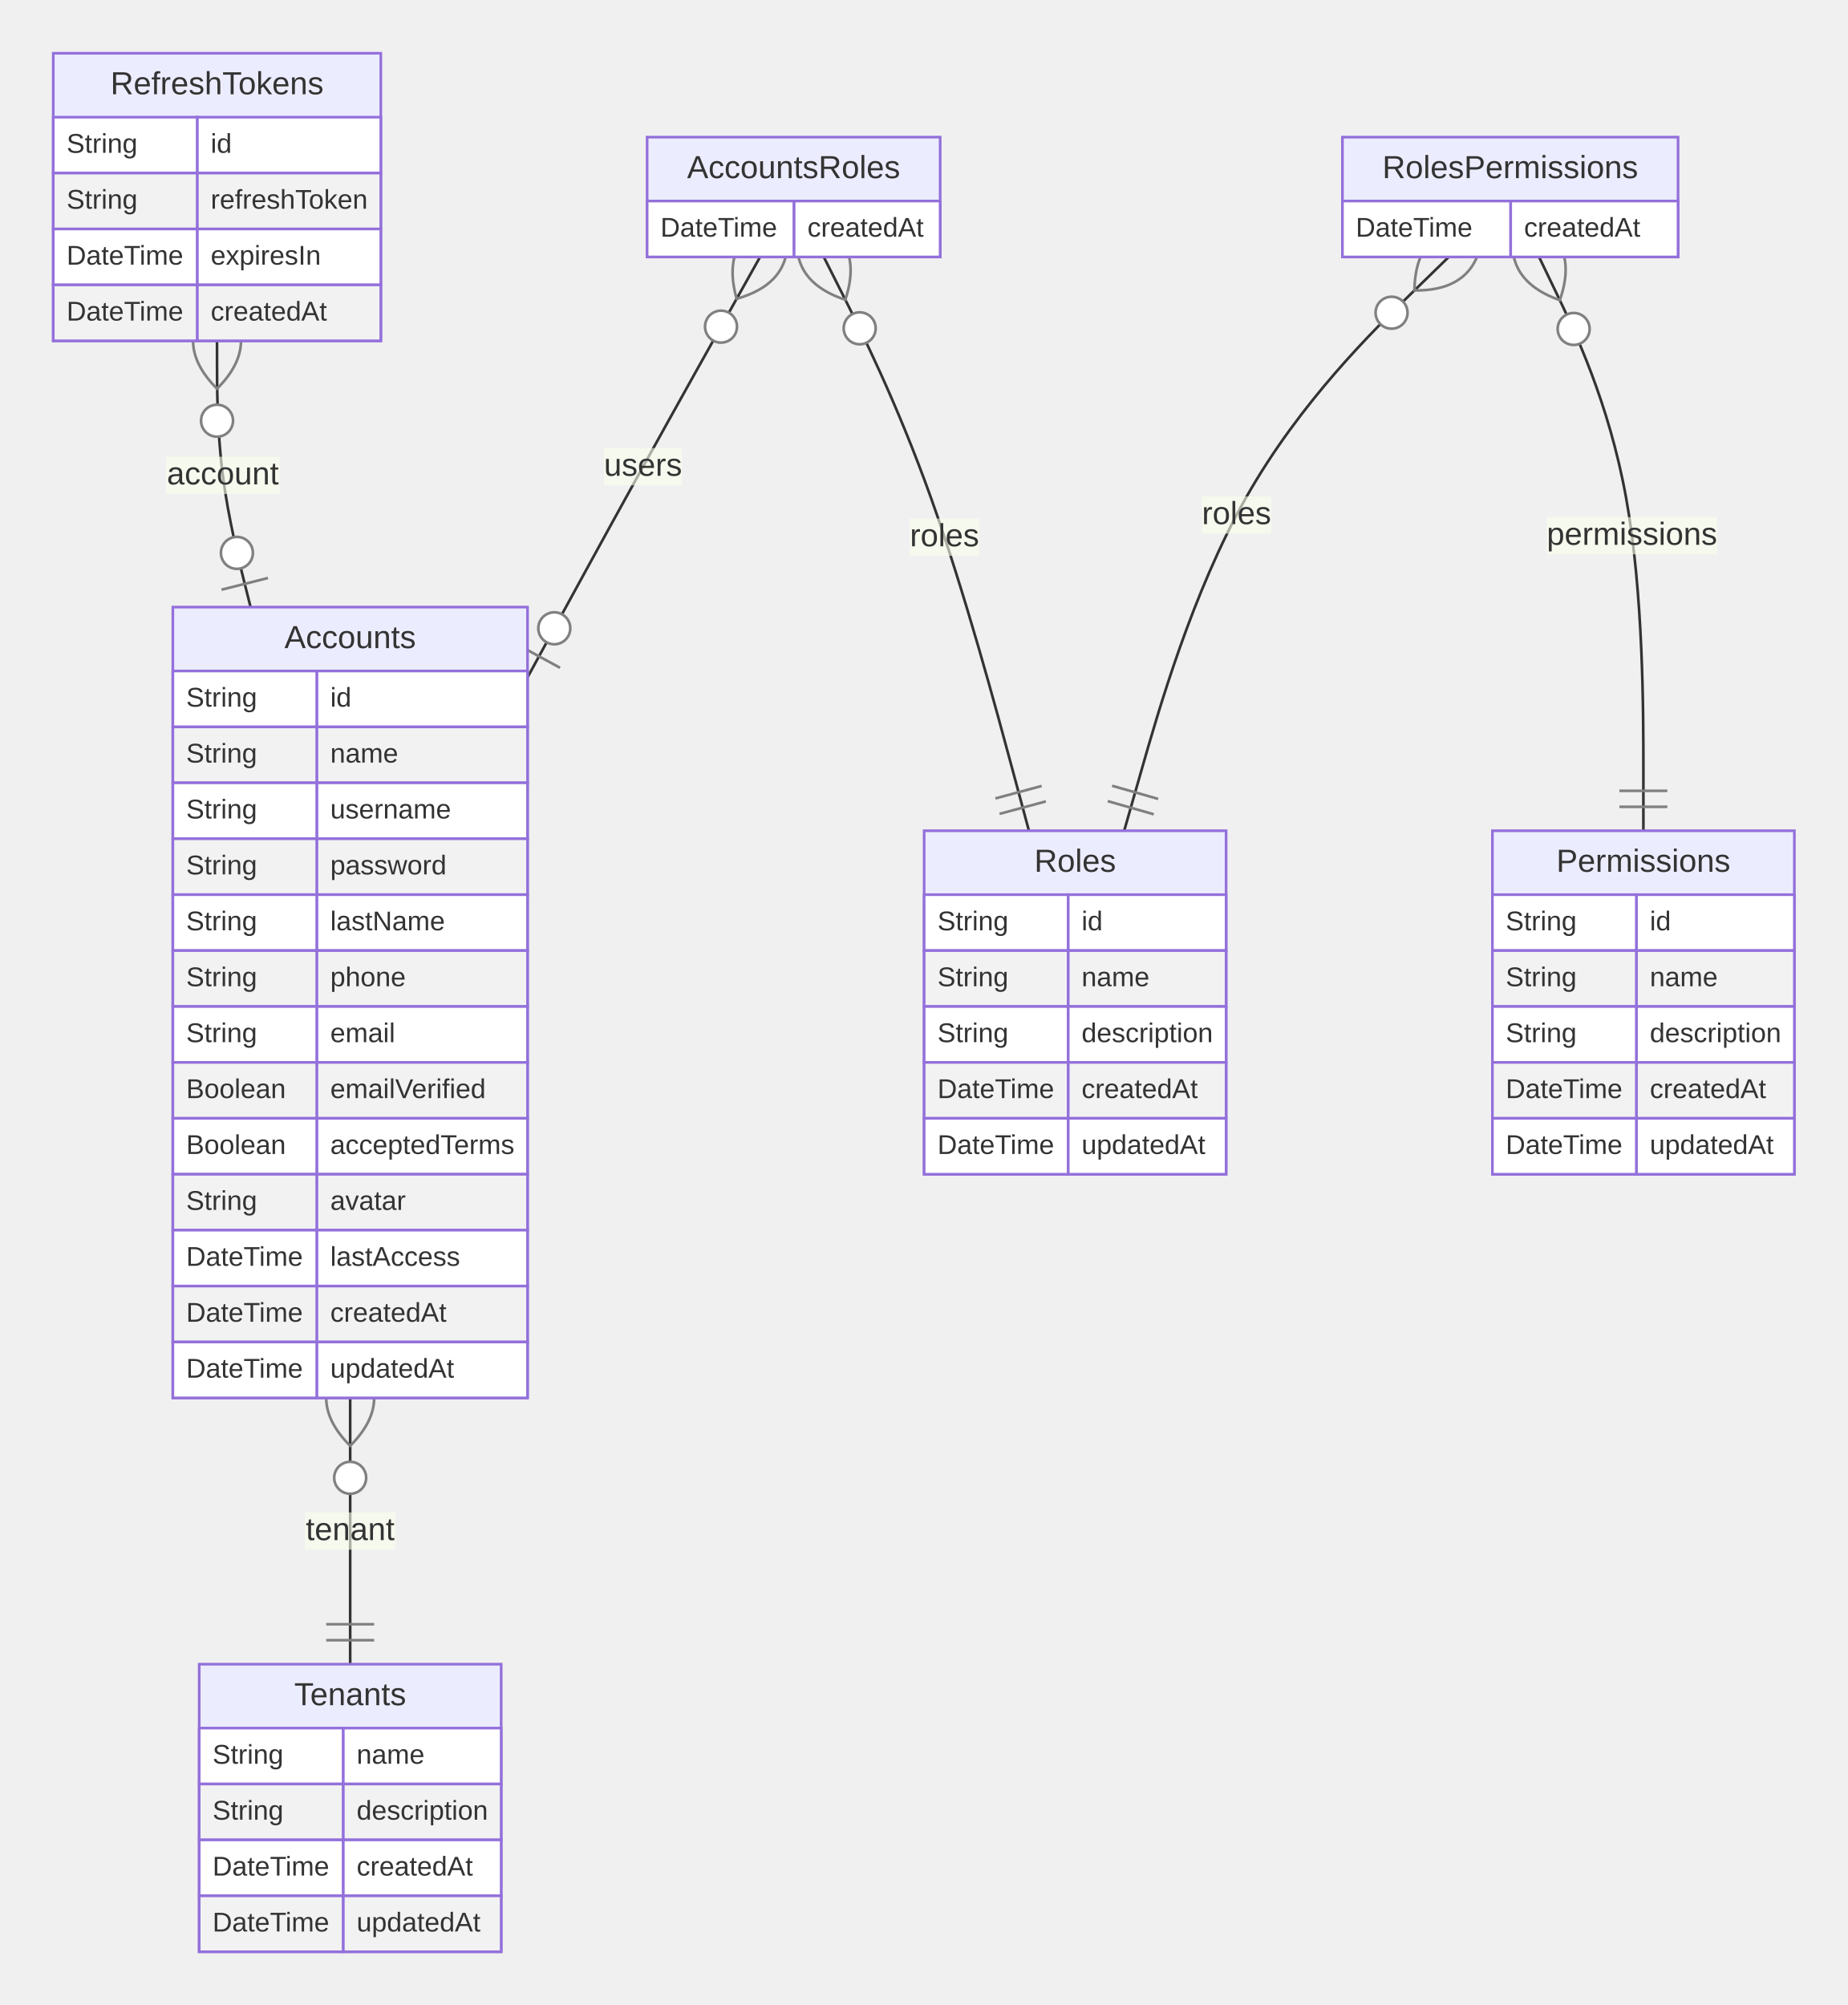
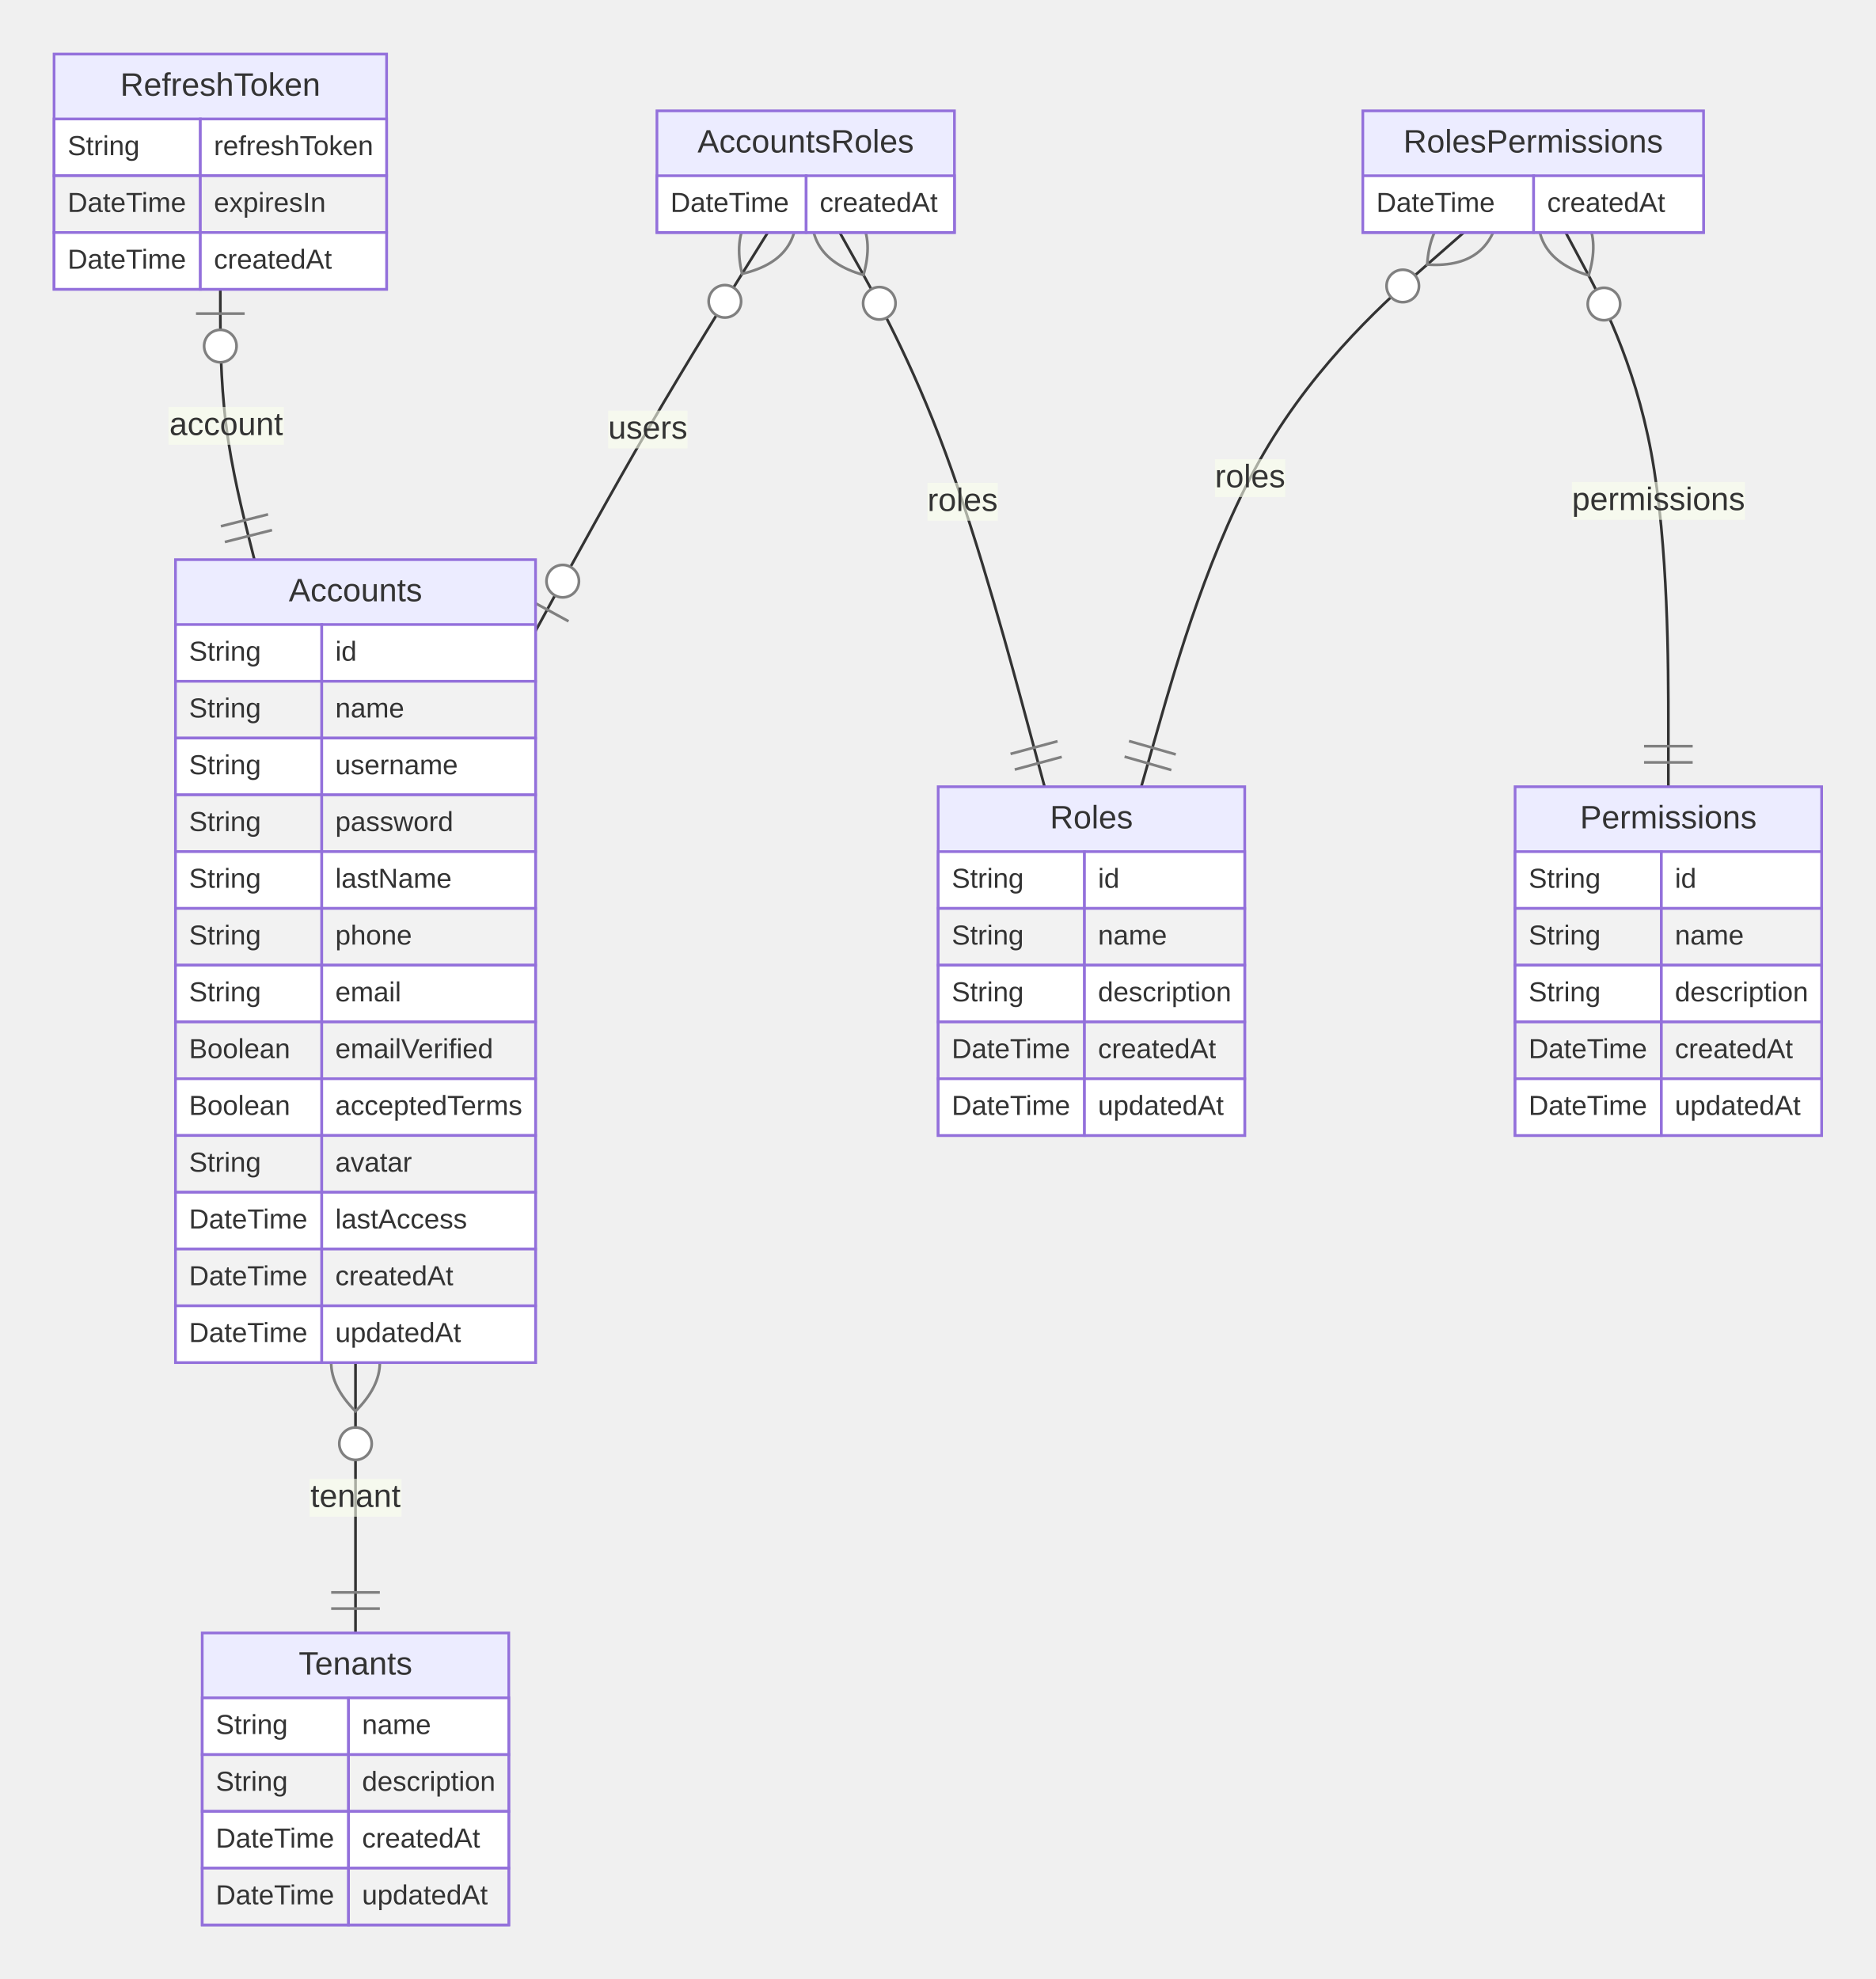
- <svg xmlns="http://www.w3.org/2000/svg" id="mermaid-svg" width="undefined" height="undefined" style="max-width: 693.825px;" viewBox="0 0 693.825 753">
+ <svg xmlns="http://www.w3.org/2000/svg" id="mermaid-svg" width="undefined" height="undefined" style="max-width: 693.825px;" viewBox="0 0 693.825 732">
  <style>#mermaid-svg{font-family:"trebuchet ms",verdana,arial,sans-serif;font-size:16px;fill:#333;}#mermaid-svg .error-icon{fill:#552222;}#mermaid-svg .error-text{fill:#552222;stroke:#552222;}#mermaid-svg .edge-thickness-normal{stroke-width:2px;}#mermaid-svg .edge-thickness-thick{stroke-width:3.5px;}#mermaid-svg .edge-pattern-solid{stroke-dasharray:0;}#mermaid-svg .edge-pattern-dashed{stroke-dasharray:3;}#mermaid-svg .edge-pattern-dotted{stroke-dasharray:2;}#mermaid-svg .marker{fill:#333333;}#mermaid-svg .marker.cross{stroke:#333333;}#mermaid-svg svg{font-family:"trebuchet ms",verdana,arial,sans-serif;font-size:16px;}#mermaid-svg .entityBox{fill:#ECECFF;stroke:#9370DB;}#mermaid-svg .attributeBoxOdd{fill:#ffffff;stroke:#9370DB;}#mermaid-svg .attributeBoxEven{fill:#f2f2f2;stroke:#9370DB;}#mermaid-svg .relationshipLabelBox{fill:hsl(80,100%,96.275%);opacity:0.7;background-color:hsl(80,100%,96.275%);}#mermaid-svg .relationshipLabelBox rect{opacity:0.5;}#mermaid-svg .relationshipLine{stroke:#333333;}#mermaid-svg:root{--mermaid-font-family:"trebuchet ms",verdana,arial,sans-serif;}#mermaid-svg er{fill:apa;}</style>
  <g />
  <defs>
    <marker id="ONLY_ONE_START" refX="0" refY="9" markerWidth="18" markerHeight="18" orient="auto">
      <path stroke="gray" fill="none" d="M9,0 L9,18 M15,0 L15,18" />
    </marker>
  </defs>
  <defs>
    <marker id="ONLY_ONE_END" refX="18" refY="9" markerWidth="18" markerHeight="18" orient="auto">
      <path stroke="gray" fill="none" d="M3,0 L3,18 M9,0 L9,18" />
    </marker>
  </defs>
  <defs>
    <marker id="ZERO_OR_ONE_START" refX="0" refY="9" markerWidth="30" markerHeight="18" orient="auto">
      <circle stroke="gray" fill="white" cx="21" cy="9" r="6" />
      <path stroke="gray" fill="none" d="M9,0 L9,18" />
    </marker>
  </defs>
  <defs>
    <marker id="ZERO_OR_ONE_END" refX="30" refY="9" markerWidth="30" markerHeight="18" orient="auto">
      <circle stroke="gray" fill="white" cx="9" cy="9" r="6" />
      <path stroke="gray" fill="none" d="M21,0 L21,18" />
    </marker>
  </defs>
  <defs>
    <marker id="ONE_OR_MORE_START" refX="18" refY="18" markerWidth="45" markerHeight="36" orient="auto">
      <path stroke="gray" fill="none" d="M0,18 Q 18,0 36,18 Q 18,36 0,18 M42,9 L42,27" />
    </marker>
  </defs>
  <defs>
    <marker id="ONE_OR_MORE_END" refX="27" refY="18" markerWidth="45" markerHeight="36" orient="auto">
      <path stroke="gray" fill="none" d="M3,9 L3,27 M9,18 Q27,0 45,18 Q27,36 9,18" />
    </marker>
  </defs>
  <defs>
    <marker id="ZERO_OR_MORE_START" refX="18" refY="18" markerWidth="57" markerHeight="36" orient="auto">
      <circle stroke="gray" fill="white" cx="48" cy="18" r="6" />
      <path stroke="gray" fill="none" d="M0,18 Q18,0 36,18 Q18,36 0,18" />
    </marker>
  </defs>
  <defs>
    <marker id="ZERO_OR_MORE_END" refX="39" refY="18" markerWidth="57" markerHeight="36" orient="auto">
      <circle stroke="gray" fill="white" cx="9" cy="18" r="6" />
      <path stroke="gray" fill="none" d="M21,18 Q39,0 57,18 Q39,36 21,18" />
    </marker>
  </defs>
-   <path class="er relationshipLine" d="M131.502,525L131.502,533.333C131.502,541.667,131.502,558.333,131.502,575C131.502,591.667,131.502,608.333,131.502,616.667L131.502,625" stroke="gray" fill="none" marker-end="url(#ONLY_ONE_END)" marker-start="url(#ZERO_OR_MORE_START)" />
-   <path class="er relationshipLine" d="M81.502,128L81.502,136.333C81.502,144.667,81.502,161.333,83.601,178C85.7,194.667,89.898,211.333,91.997,219.667L94.096,228" stroke="gray" fill="none" marker-end="url(#ZERO_OR_ONE_END)" marker-start="url(#ZERO_OR_MORE_START)" />
-   <path class="er relationshipLine" d="M544.044,96.5L530.109,110.083C516.173,123.667,488.302,150.833,467.987,186.75C447.672,222.667,434.914,267.333,428.535,289.667L422.156,312" stroke="gray" fill="none" marker-end="url(#ONLY_ONE_END)" marker-start="url(#ZERO_OR_MORE_START)" />
-   <path class="er relationshipLine" d="M577.945,96.5L584.475,110.083C591.006,123.667,604.067,150.833,610.597,186.75C617.128,222.667,617.128,267.333,617.128,289.667L617.128,312" stroke="gray" fill="none" marker-end="url(#ONLY_ONE_END)" marker-start="url(#ZERO_OR_MORE_START)" />
-   <path class="er relationshipLine" d="M285.422,96.5L277.813,110.083C270.203,123.667,254.984,150.833,240.43,177.149C225.876,203.466,211.987,228.931,205.042,241.664L198.098,254.397" stroke="gray" fill="none" marker-end="url(#ZERO_OR_ONE_END)" marker-start="url(#ZERO_OR_MORE_START)" />
-   <path class="er relationshipLine" d="M309.347,96.5L316.181,110.083C323.014,123.667,336.682,150.833,349.522,186.75C362.362,222.667,374.374,267.333,380.381,289.667L386.387,312" stroke="gray" fill="none" marker-end="url(#ONLY_ONE_END)" marker-start="url(#ZERO_OR_MORE_START)" />
-   <g id="Accounts" transform="translate(64.90625,228 )">
+   <path class="er relationshipLine" d="M131.502,504L131.502,512.333C131.502,520.667,131.502,537.333,131.502,554C131.502,570.667,131.502,587.333,131.502,595.667L131.502,604" stroke="gray" fill="none" marker-end="url(#ONLY_ONE_END)" marker-start="url(#ZERO_OR_MORE_START)" />
+   <path class="er relationshipLine" d="M81.502,107L81.502,115.333C81.502,123.667,81.502,140.333,83.601,157C85.7,173.667,89.898,190.333,91.997,198.667L94.096,207" stroke="gray" fill="none" marker-end="url(#ONLY_ONE_END)" marker-start="url(#ZERO_OR_ONE_START)" />
+   <path class="er relationshipLine" d="M541.452,86L527.948,97.833C514.445,109.667,487.438,133.333,467.555,167.5C447.672,201.667,434.914,246.333,428.535,268.667L422.156,291" stroke="gray" fill="none" marker-end="url(#ONLY_ONE_END)" marker-start="url(#ZERO_OR_MORE_START)" />
+   <path class="er relationshipLine" d="M579.16,86L585.488,97.833C591.816,109.667,604.472,133.333,610.8,167.5C617.128,201.667,617.128,246.333,617.128,268.667L617.128,291" stroke="gray" fill="none" marker-end="url(#ONLY_ONE_END)" marker-start="url(#ZERO_OR_MORE_START)" />
+   <path class="er relationshipLine" d="M284.007,86L276.633,97.833C269.259,109.667,254.512,133.333,240.194,157.899C225.876,182.466,211.987,207.931,205.042,220.664L198.098,233.397" stroke="gray" fill="none" marker-end="url(#ZERO_OR_ONE_END)" marker-start="url(#ZERO_OR_MORE_START)" />
+   <path class="er relationshipLine" d="M310.618,86L317.24,97.833C323.862,109.667,337.106,133.333,349.734,167.5C362.362,201.667,374.374,246.333,380.381,268.667L386.387,291" stroke="gray" fill="none" marker-end="url(#ONLY_ONE_END)" marker-start="url(#ZERO_OR_MORE_START)" />
+   <g id="Accounts" transform="translate(64.90625,207 )">
    <rect class="er entityBox" fill="honeydew" fill-opacity="100%" stroke="gray" x="0" y="0" width="133.191" height="297" />
    <text class="er entityLabel" id="entity-Accounts" x="0" y="0" dominant-baseline="middle" text-anchor="middle" style="font-family: &quot;trebuchet ms&quot;, verdana, arial, sans-serif;; font-size: 12px" transform="translate(66.59563,12)">Accounts</text>
    <rect class="er attributeBoxOdd" fill="honeydew" fill-opacity="100%" stroke="gray" x="0" y="24" width="54.113" height="21" />
    <text class="er entityLabel" id="entity-Accounts-attr-1-type" x="0" y="0" dominant-baseline="middle" text-anchor="left" style="font-family: &quot;trebuchet ms&quot;, verdana, arial, sans-serif;; font-size: 10.2px" transform="translate(5,34.5)">String</text>
    <rect class="er attributeBoxOdd" fill="honeydew" fill-opacity="100%" stroke="gray" x="54.113" y="24" width="79.078" height="21" />
    <text class="er entityLabel" id="entity-Accounts-attr-1-name" x="0" y="0" dominant-baseline="middle" text-anchor="left" style="font-family: &quot;trebuchet ms&quot;, verdana, arial, sans-serif;; font-size: 10.2px" transform="translate(59.11313,34.5)">id</text>
    <rect class="er attributeBoxEven" fill="honeydew" fill-opacity="100%" stroke="gray" x="0" y="45" width="54.113" height="21" />
    <text class="er entityLabel" id="entity-Accounts-attr-2-type" x="0" y="0" dominant-baseline="middle" text-anchor="left" style="font-family: &quot;trebuchet ms&quot;, verdana, arial, sans-serif;; font-size: 10.2px" transform="translate(5,55.5)">String</text>
    <rect class="er attributeBoxEven" fill="honeydew" fill-opacity="100%" stroke="gray" x="54.113" y="45" width="79.078" height="21" />
    <text class="er entityLabel" id="entity-Accounts-attr-2-name" x="0" y="0" dominant-baseline="middle" text-anchor="left" style="font-family: &quot;trebuchet ms&quot;, verdana, arial, sans-serif;; font-size: 10.2px" transform="translate(59.11313,55.5)">name</text>
    <rect class="er attributeBoxOdd" fill="honeydew" fill-opacity="100%" stroke="gray" x="0" y="66" width="54.113" height="21" />
    <text class="er entityLabel" id="entity-Accounts-attr-3-type" x="0" y="0" dominant-baseline="middle" text-anchor="left" style="font-family: &quot;trebuchet ms&quot;, verdana, arial, sans-serif;; font-size: 10.2px" transform="translate(5,76.5)">String</text>
    <rect class="er attributeBoxOdd" fill="honeydew" fill-opacity="100%" stroke="gray" x="54.113" y="66" width="79.078" height="21" />
    <text class="er entityLabel" id="entity-Accounts-attr-3-name" x="0" y="0" dominant-baseline="middle" text-anchor="left" style="font-family: &quot;trebuchet ms&quot;, verdana, arial, sans-serif;; font-size: 10.2px" transform="translate(59.11313,76.5)">username</text>
    <rect class="er attributeBoxEven" fill="honeydew" fill-opacity="100%" stroke="gray" x="0" y="87" width="54.113" height="21" />
    <text class="er entityLabel" id="entity-Accounts-attr-4-type" x="0" y="0" dominant-baseline="middle" text-anchor="left" style="font-family: &quot;trebuchet ms&quot;, verdana, arial, sans-serif;; font-size: 10.2px" transform="translate(5,97.5)">String</text>
    <rect class="er attributeBoxEven" fill="honeydew" fill-opacity="100%" stroke="gray" x="54.113" y="87" width="79.078" height="21" />
    <text class="er entityLabel" id="entity-Accounts-attr-4-name" x="0" y="0" dominant-baseline="middle" text-anchor="left" style="font-family: &quot;trebuchet ms&quot;, verdana, arial, sans-serif;; font-size: 10.2px" transform="translate(59.11313,97.5)">password</text>
    <rect class="er attributeBoxOdd" fill="honeydew" fill-opacity="100%" stroke="gray" x="0" y="108" width="54.113" height="21" />
    <text class="er entityLabel" id="entity-Accounts-attr-5-type" x="0" y="0" dominant-baseline="middle" text-anchor="left" style="font-family: &quot;trebuchet ms&quot;, verdana, arial, sans-serif;; font-size: 10.2px" transform="translate(5,118.5)">String</text>
    <rect class="er attributeBoxOdd" fill="honeydew" fill-opacity="100%" stroke="gray" x="54.113" y="108" width="79.078" height="21" />
    <text class="er entityLabel" id="entity-Accounts-attr-5-name" x="0" y="0" dominant-baseline="middle" text-anchor="left" style="font-family: &quot;trebuchet ms&quot;, verdana, arial, sans-serif;; font-size: 10.2px" transform="translate(59.11313,118.5)">lastName</text>
    <rect class="er attributeBoxEven" fill="honeydew" fill-opacity="100%" stroke="gray" x="0" y="129" width="54.113" height="21" />
    <text class="er entityLabel" id="entity-Accounts-attr-6-type" x="0" y="0" dominant-baseline="middle" text-anchor="left" style="font-family: &quot;trebuchet ms&quot;, verdana, arial, sans-serif;; font-size: 10.2px" transform="translate(5,139.5)">String</text>
    <rect class="er attributeBoxEven" fill="honeydew" fill-opacity="100%" stroke="gray" x="54.113" y="129" width="79.078" height="21" />
    <text class="er entityLabel" id="entity-Accounts-attr-6-name" x="0" y="0" dominant-baseline="middle" text-anchor="left" style="font-family: &quot;trebuchet ms&quot;, verdana, arial, sans-serif;; font-size: 10.2px" transform="translate(59.11313,139.5)">phone</text>
    <rect class="er attributeBoxOdd" fill="honeydew" fill-opacity="100%" stroke="gray" x="0" y="150" width="54.113" height="21" />
    <text class="er entityLabel" id="entity-Accounts-attr-7-type" x="0" y="0" dominant-baseline="middle" text-anchor="left" style="font-family: &quot;trebuchet ms&quot;, verdana, arial, sans-serif;; font-size: 10.2px" transform="translate(5,160.5)">String</text>
    <rect class="er attributeBoxOdd" fill="honeydew" fill-opacity="100%" stroke="gray" x="54.113" y="150" width="79.078" height="21" />
    <text class="er entityLabel" id="entity-Accounts-attr-7-name" x="0" y="0" dominant-baseline="middle" text-anchor="left" style="font-family: &quot;trebuchet ms&quot;, verdana, arial, sans-serif;; font-size: 10.2px" transform="translate(59.11313,160.5)">email</text>
    <rect class="er attributeBoxEven" fill="honeydew" fill-opacity="100%" stroke="gray" x="0" y="171" width="54.113" height="21" />
    <text class="er entityLabel" id="entity-Accounts-attr-8-type" x="0" y="0" dominant-baseline="middle" text-anchor="left" style="font-family: &quot;trebuchet ms&quot;, verdana, arial, sans-serif;; font-size: 10.2px" transform="translate(5,181.5)">Boolean</text>
    <rect class="er attributeBoxEven" fill="honeydew" fill-opacity="100%" stroke="gray" x="54.113" y="171" width="79.078" height="21" />
    <text class="er entityLabel" id="entity-Accounts-attr-8-name" x="0" y="0" dominant-baseline="middle" text-anchor="left" style="font-family: &quot;trebuchet ms&quot;, verdana, arial, sans-serif;; font-size: 10.2px" transform="translate(59.11313,181.5)">emailVerified</text>
    <rect class="er attributeBoxOdd" fill="honeydew" fill-opacity="100%" stroke="gray" x="0" y="192" width="54.113" height="21" />
    <text class="er entityLabel" id="entity-Accounts-attr-9-type" x="0" y="0" dominant-baseline="middle" text-anchor="left" style="font-family: &quot;trebuchet ms&quot;, verdana, arial, sans-serif;; font-size: 10.2px" transform="translate(5,202.5)">Boolean</text>
    <rect class="er attributeBoxOdd" fill="honeydew" fill-opacity="100%" stroke="gray" x="54.113" y="192" width="79.078" height="21" />
    <text class="er entityLabel" id="entity-Accounts-attr-9-name" x="0" y="0" dominant-baseline="middle" text-anchor="left" style="font-family: &quot;trebuchet ms&quot;, verdana, arial, sans-serif;; font-size: 10.2px" transform="translate(59.11313,202.5)">acceptedTerms</text>
    <rect class="er attributeBoxEven" fill="honeydew" fill-opacity="100%" stroke="gray" x="0" y="213" width="54.113" height="21" />
    <text class="er entityLabel" id="entity-Accounts-attr-10-type" x="0" y="0" dominant-baseline="middle" text-anchor="left" style="font-family: &quot;trebuchet ms&quot;, verdana, arial, sans-serif;; font-size: 10.2px" transform="translate(5,223.5)">String</text>
    <rect class="er attributeBoxEven" fill="honeydew" fill-opacity="100%" stroke="gray" x="54.113" y="213" width="79.078" height="21" />
    <text class="er entityLabel" id="entity-Accounts-attr-10-name" x="0" y="0" dominant-baseline="middle" text-anchor="left" style="font-family: &quot;trebuchet ms&quot;, verdana, arial, sans-serif;; font-size: 10.2px" transform="translate(59.11313,223.5)">avatar</text>
    <rect class="er attributeBoxOdd" fill="honeydew" fill-opacity="100%" stroke="gray" x="0" y="234" width="54.113" height="21" />
    <text class="er entityLabel" id="entity-Accounts-attr-11-type" x="0" y="0" dominant-baseline="middle" text-anchor="left" style="font-family: &quot;trebuchet ms&quot;, verdana, arial, sans-serif;; font-size: 10.2px" transform="translate(5,244.5)">DateTime</text>
    <rect class="er attributeBoxOdd" fill="honeydew" fill-opacity="100%" stroke="gray" x="54.113" y="234" width="79.078" height="21" />
    <text class="er entityLabel" id="entity-Accounts-attr-11-name" x="0" y="0" dominant-baseline="middle" text-anchor="left" style="font-family: &quot;trebuchet ms&quot;, verdana, arial, sans-serif;; font-size: 10.2px" transform="translate(59.11313,244.5)">lastAccess</text>
    <rect class="er attributeBoxEven" fill="honeydew" fill-opacity="100%" stroke="gray" x="0" y="255" width="54.113" height="21" />
    <text class="er entityLabel" id="entity-Accounts-attr-12-type" x="0" y="0" dominant-baseline="middle" text-anchor="left" style="font-family: &quot;trebuchet ms&quot;, verdana, arial, sans-serif;; font-size: 10.2px" transform="translate(5,265.5)">DateTime</text>
    <rect class="er attributeBoxEven" fill="honeydew" fill-opacity="100%" stroke="gray" x="54.113" y="255" width="79.078" height="21" />
    <text class="er entityLabel" id="entity-Accounts-attr-12-name" x="0" y="0" dominant-baseline="middle" text-anchor="left" style="font-family: &quot;trebuchet ms&quot;, verdana, arial, sans-serif;; font-size: 10.2px" transform="translate(59.11313,265.5)">createdAt</text>
    <rect class="er attributeBoxOdd" fill="honeydew" fill-opacity="100%" stroke="gray" x="0" y="276" width="54.113" height="21" />
    <text class="er entityLabel" id="entity-Accounts-attr-13-type" x="0" y="0" dominant-baseline="middle" text-anchor="left" style="font-family: &quot;trebuchet ms&quot;, verdana, arial, sans-serif;; font-size: 10.2px" transform="translate(5,286.5)">DateTime</text>
    <rect class="er attributeBoxOdd" fill="honeydew" fill-opacity="100%" stroke="gray" x="54.113" y="276" width="79.078" height="21" />
    <text class="er entityLabel" id="entity-Accounts-attr-13-name" x="0" y="0" dominant-baseline="middle" text-anchor="left" style="font-family: &quot;trebuchet ms&quot;, verdana, arial, sans-serif;; font-size: 10.2px" transform="translate(59.11313,286.5)">updatedAt</text>
  </g>
-   <g id="RefreshTokens" transform="translate(20,20 )">
-     <rect class="er entityBox" fill="honeydew" fill-opacity="100%" stroke="gray" x="0" y="0" width="123.004" height="108" />
-     <text class="er entityLabel" id="entity-RefreshTokens" x="0" y="0" dominant-baseline="middle" text-anchor="middle" style="font-family: &quot;trebuchet ms&quot;, verdana, arial, sans-serif;; font-size: 12px" transform="translate(61.50188,12)">RefreshTokens</text>
-     <rect class="er attributeBoxOdd" fill="honeydew" fill-opacity="100%" stroke="gray" x="0" y="24" width="54.113" height="21" />
-     <text class="er entityLabel" id="entity-RefreshTokens-attr-1-type" x="0" y="0" dominant-baseline="middle" text-anchor="left" style="font-family: &quot;trebuchet ms&quot;, verdana, arial, sans-serif;; font-size: 10.2px" transform="translate(5,34.5)">String</text>
+   <g id="RefreshToken" transform="translate(20,20 )">
+     <rect class="er entityBox" fill="honeydew" fill-opacity="100%" stroke="gray" x="0" y="0" width="123.004" height="87" />
+     <text class="er entityLabel" id="entity-RefreshToken" x="0" y="0" dominant-baseline="middle" text-anchor="middle" style="font-family: &quot;trebuchet ms&quot;, verdana, arial, sans-serif;; font-size: 12px" transform="translate(61.50188,12)">RefreshToken</text>
+     <rect class="er attributeBoxOdd" fill="honeydew" fill-opacity="100%" stroke="gray" x="0" y="24" width="54.113" height="21" />
+     <text class="er entityLabel" id="entity-RefreshToken-attr-1-type" x="0" y="0" dominant-baseline="middle" text-anchor="left" style="font-family: &quot;trebuchet ms&quot;, verdana, arial, sans-serif;; font-size: 10.2px" transform="translate(5,34.5)">String</text>
    <rect class="er attributeBoxOdd" fill="honeydew" fill-opacity="100%" stroke="gray" x="54.113" y="24" width="68.891" height="21" />
-     <text class="er entityLabel" id="entity-RefreshTokens-attr-1-name" x="0" y="0" dominant-baseline="middle" text-anchor="left" style="font-family: &quot;trebuchet ms&quot;, verdana, arial, sans-serif;; font-size: 10.2px" transform="translate(59.11313,34.5)">id</text>
-     <rect class="er attributeBoxEven" fill="honeydew" fill-opacity="100%" stroke="gray" x="0" y="45" width="54.113" height="21" />
-     <text class="er entityLabel" id="entity-RefreshTokens-attr-2-type" x="0" y="0" dominant-baseline="middle" text-anchor="left" style="font-family: &quot;trebuchet ms&quot;, verdana, arial, sans-serif;; font-size: 10.2px" transform="translate(5,55.5)">String</text>
+     <text class="er entityLabel" id="entity-RefreshToken-attr-1-name" x="0" y="0" dominant-baseline="middle" text-anchor="left" style="font-family: &quot;trebuchet ms&quot;, verdana, arial, sans-serif;; font-size: 10.2px" transform="translate(59.11313,34.5)">refreshToken</text>
+     <rect class="er attributeBoxEven" fill="honeydew" fill-opacity="100%" stroke="gray" x="0" y="45" width="54.113" height="21" />
+     <text class="er entityLabel" id="entity-RefreshToken-attr-2-type" x="0" y="0" dominant-baseline="middle" text-anchor="left" style="font-family: &quot;trebuchet ms&quot;, verdana, arial, sans-serif;; font-size: 10.2px" transform="translate(5,55.5)">DateTime</text>
    <rect class="er attributeBoxEven" fill="honeydew" fill-opacity="100%" stroke="gray" x="54.113" y="45" width="68.891" height="21" />
-     <text class="er entityLabel" id="entity-RefreshTokens-attr-2-name" x="0" y="0" dominant-baseline="middle" text-anchor="left" style="font-family: &quot;trebuchet ms&quot;, verdana, arial, sans-serif;; font-size: 10.2px" transform="translate(59.11313,55.5)">refreshToken</text>
-     <rect class="er attributeBoxOdd" fill="honeydew" fill-opacity="100%" stroke="gray" x="0" y="66" width="54.113" height="21" />
-     <text class="er entityLabel" id="entity-RefreshTokens-attr-3-type" x="0" y="0" dominant-baseline="middle" text-anchor="left" style="font-family: &quot;trebuchet ms&quot;, verdana, arial, sans-serif;; font-size: 10.2px" transform="translate(5,76.5)">DateTime</text>
+     <text class="er entityLabel" id="entity-RefreshToken-attr-2-name" x="0" y="0" dominant-baseline="middle" text-anchor="left" style="font-family: &quot;trebuchet ms&quot;, verdana, arial, sans-serif;; font-size: 10.2px" transform="translate(59.11313,55.5)">expiresIn</text>
+     <rect class="er attributeBoxOdd" fill="honeydew" fill-opacity="100%" stroke="gray" x="0" y="66" width="54.113" height="21" />
+     <text class="er entityLabel" id="entity-RefreshToken-attr-3-type" x="0" y="0" dominant-baseline="middle" text-anchor="left" style="font-family: &quot;trebuchet ms&quot;, verdana, arial, sans-serif;; font-size: 10.2px" transform="translate(5,76.5)">DateTime</text>
    <rect class="er attributeBoxOdd" fill="honeydew" fill-opacity="100%" stroke="gray" x="54.113" y="66" width="68.891" height="21" />
-     <text class="er entityLabel" id="entity-RefreshTokens-attr-3-name" x="0" y="0" dominant-baseline="middle" text-anchor="left" style="font-family: &quot;trebuchet ms&quot;, verdana, arial, sans-serif;; font-size: 10.2px" transform="translate(59.11313,76.5)">expiresIn</text>
-     <rect class="er attributeBoxEven" fill="honeydew" fill-opacity="100%" stroke="gray" x="0" y="87" width="54.113" height="21" />
-     <text class="er entityLabel" id="entity-RefreshTokens-attr-4-type" x="0" y="0" dominant-baseline="middle" text-anchor="left" style="font-family: &quot;trebuchet ms&quot;, verdana, arial, sans-serif;; font-size: 10.2px" transform="translate(5,97.5)">DateTime</text>
-     <rect class="er attributeBoxEven" fill="honeydew" fill-opacity="100%" stroke="gray" x="54.113" y="87" width="68.891" height="21" />
-     <text class="er entityLabel" id="entity-RefreshTokens-attr-4-name" x="0" y="0" dominant-baseline="middle" text-anchor="left" style="font-family: &quot;trebuchet ms&quot;, verdana, arial, sans-serif;; font-size: 10.2px" transform="translate(59.11313,97.5)">createdAt</text>
-   </g>
-   <g id="Roles" transform="translate(347.0361,312 )">
+     <text class="er entityLabel" id="entity-RefreshToken-attr-3-name" x="0" y="0" dominant-baseline="middle" text-anchor="left" style="font-family: &quot;trebuchet ms&quot;, verdana, arial, sans-serif;; font-size: 10.2px" transform="translate(59.11313,76.5)">createdAt</text>
+   </g>
+   <g id="Roles" transform="translate(347.0361,291 )">
    <rect class="er entityBox" fill="honeydew" fill-opacity="100%" stroke="gray" x="0" y="0" width="113.394" height="129" />
    <text class="er entityLabel" id="entity-Roles" x="0" y="0" dominant-baseline="middle" text-anchor="middle" style="font-family: &quot;trebuchet ms&quot;, verdana, arial, sans-serif;; font-size: 12px" transform="translate(56.69719,12)">Roles</text>
    <rect class="er attributeBoxOdd" fill="honeydew" fill-opacity="100%" stroke="gray" x="0" y="24" width="54.113" height="21" />
    <text class="er entityLabel" id="entity-Roles-attr-1-type" x="0" y="0" dominant-baseline="middle" text-anchor="left" style="font-family: &quot;trebuchet ms&quot;, verdana, arial, sans-serif;; font-size: 10.2px" transform="translate(5,34.5)">String</text>
    <rect class="er attributeBoxOdd" fill="honeydew" fill-opacity="100%" stroke="gray" x="54.113" y="24" width="59.281" height="21" />
    <text class="er entityLabel" id="entity-Roles-attr-1-name" x="0" y="0" dominant-baseline="middle" text-anchor="left" style="font-family: &quot;trebuchet ms&quot;, verdana, arial, sans-serif;; font-size: 10.2px" transform="translate(59.11313,34.5)">id</text>
    <rect class="er attributeBoxEven" fill="honeydew" fill-opacity="100%" stroke="gray" x="0" y="45" width="54.113" height="21" />
    <text class="er entityLabel" id="entity-Roles-attr-2-type" x="0" y="0" dominant-baseline="middle" text-anchor="left" style="font-family: &quot;trebuchet ms&quot;, verdana, arial, sans-serif;; font-size: 10.2px" transform="translate(5,55.5)">String</text>
    <rect class="er attributeBoxEven" fill="honeydew" fill-opacity="100%" stroke="gray" x="54.113" y="45" width="59.281" height="21" />
    <text class="er entityLabel" id="entity-Roles-attr-2-name" x="0" y="0" dominant-baseline="middle" text-anchor="left" style="font-family: &quot;trebuchet ms&quot;, verdana, arial, sans-serif;; font-size: 10.2px" transform="translate(59.11313,55.5)">name</text>
    <rect class="er attributeBoxOdd" fill="honeydew" fill-opacity="100%" stroke="gray" x="0" y="66" width="54.113" height="21" />
    <text class="er entityLabel" id="entity-Roles-attr-3-type" x="0" y="0" dominant-baseline="middle" text-anchor="left" style="font-family: &quot;trebuchet ms&quot;, verdana, arial, sans-serif;; font-size: 10.2px" transform="translate(5,76.5)">String</text>
    <rect class="er attributeBoxOdd" fill="honeydew" fill-opacity="100%" stroke="gray" x="54.113" y="66" width="59.281" height="21" />
    <text class="er entityLabel" id="entity-Roles-attr-3-name" x="0" y="0" dominant-baseline="middle" text-anchor="left" style="font-family: &quot;trebuchet ms&quot;, verdana, arial, sans-serif;; font-size: 10.2px" transform="translate(59.11313,76.5)">description</text>
    <rect class="er attributeBoxEven" fill="honeydew" fill-opacity="100%" stroke="gray" x="0" y="87" width="54.113" height="21" />
    <text class="er entityLabel" id="entity-Roles-attr-4-type" x="0" y="0" dominant-baseline="middle" text-anchor="left" style="font-family: &quot;trebuchet ms&quot;, verdana, arial, sans-serif;; font-size: 10.2px" transform="translate(5,97.5)">DateTime</text>
    <rect class="er attributeBoxEven" fill="honeydew" fill-opacity="100%" stroke="gray" x="54.113" y="87" width="59.281" height="21" />
    <text class="er entityLabel" id="entity-Roles-attr-4-name" x="0" y="0" dominant-baseline="middle" text-anchor="left" style="font-family: &quot;trebuchet ms&quot;, verdana, arial, sans-serif;; font-size: 10.2px" transform="translate(59.11313,97.5)">createdAt</text>
    <rect class="er attributeBoxOdd" fill="honeydew" fill-opacity="100%" stroke="gray" x="0" y="108" width="54.113" height="21" />
    <text class="er entityLabel" id="entity-Roles-attr-5-type" x="0" y="0" dominant-baseline="middle" text-anchor="left" style="font-family: &quot;trebuchet ms&quot;, verdana, arial, sans-serif;; font-size: 10.2px" transform="translate(5,118.5)">DateTime</text>
    <rect class="er attributeBoxOdd" fill="honeydew" fill-opacity="100%" stroke="gray" x="54.113" y="108" width="59.281" height="21" />
    <text class="er entityLabel" id="entity-Roles-attr-5-name" x="0" y="0" dominant-baseline="middle" text-anchor="left" style="font-family: &quot;trebuchet ms&quot;, verdana, arial, sans-serif;; font-size: 10.2px" transform="translate(59.11313,118.5)">updatedAt</text>
  </g>
-   <g id="Permissions" transform="translate(560.4305,312 )">
+   <g id="Permissions" transform="translate(560.4305,291 )">
    <rect class="er entityBox" fill="honeydew" fill-opacity="100%" stroke="gray" x="0" y="0" width="113.394" height="129" />
    <text class="er entityLabel" id="entity-Permissions" x="0" y="0" dominant-baseline="middle" text-anchor="middle" style="font-family: &quot;trebuchet ms&quot;, verdana, arial, sans-serif;; font-size: 12px" transform="translate(56.69719,12)">Permissions</text>
    <rect class="er attributeBoxOdd" fill="honeydew" fill-opacity="100%" stroke="gray" x="0" y="24" width="54.113" height="21" />
    <text class="er entityLabel" id="entity-Permissions-attr-1-type" x="0" y="0" dominant-baseline="middle" text-anchor="left" style="font-family: &quot;trebuchet ms&quot;, verdana, arial, sans-serif;; font-size: 10.2px" transform="translate(5,34.5)">String</text>
    <rect class="er attributeBoxOdd" fill="honeydew" fill-opacity="100%" stroke="gray" x="54.113" y="24" width="59.281" height="21" />
    <text class="er entityLabel" id="entity-Permissions-attr-1-name" x="0" y="0" dominant-baseline="middle" text-anchor="left" style="font-family: &quot;trebuchet ms&quot;, verdana, arial, sans-serif;; font-size: 10.2px" transform="translate(59.11313,34.5)">id</text>
    <rect class="er attributeBoxEven" fill="honeydew" fill-opacity="100%" stroke="gray" x="0" y="45" width="54.113" height="21" />
    <text class="er entityLabel" id="entity-Permissions-attr-2-type" x="0" y="0" dominant-baseline="middle" text-anchor="left" style="font-family: &quot;trebuchet ms&quot;, verdana, arial, sans-serif;; font-size: 10.2px" transform="translate(5,55.5)">String</text>
    <rect class="er attributeBoxEven" fill="honeydew" fill-opacity="100%" stroke="gray" x="54.113" y="45" width="59.281" height="21" />
    <text class="er entityLabel" id="entity-Permissions-attr-2-name" x="0" y="0" dominant-baseline="middle" text-anchor="left" style="font-family: &quot;trebuchet ms&quot;, verdana, arial, sans-serif;; font-size: 10.2px" transform="translate(59.11313,55.5)">name</text>
    <rect class="er attributeBoxOdd" fill="honeydew" fill-opacity="100%" stroke="gray" x="0" y="66" width="54.113" height="21" />
    <text class="er entityLabel" id="entity-Permissions-attr-3-type" x="0" y="0" dominant-baseline="middle" text-anchor="left" style="font-family: &quot;trebuchet ms&quot;, verdana, arial, sans-serif;; font-size: 10.2px" transform="translate(5,76.5)">String</text>
    <rect class="er attributeBoxOdd" fill="honeydew" fill-opacity="100%" stroke="gray" x="54.113" y="66" width="59.281" height="21" />
    <text class="er entityLabel" id="entity-Permissions-attr-3-name" x="0" y="0" dominant-baseline="middle" text-anchor="left" style="font-family: &quot;trebuchet ms&quot;, verdana, arial, sans-serif;; font-size: 10.2px" transform="translate(59.11313,76.5)">description</text>
    <rect class="er attributeBoxEven" fill="honeydew" fill-opacity="100%" stroke="gray" x="0" y="87" width="54.113" height="21" />
    <text class="er entityLabel" id="entity-Permissions-attr-4-type" x="0" y="0" dominant-baseline="middle" text-anchor="left" style="font-family: &quot;trebuchet ms&quot;, verdana, arial, sans-serif;; font-size: 10.2px" transform="translate(5,97.5)">DateTime</text>
    <rect class="er attributeBoxEven" fill="honeydew" fill-opacity="100%" stroke="gray" x="54.113" y="87" width="59.281" height="21" />
    <text class="er entityLabel" id="entity-Permissions-attr-4-name" x="0" y="0" dominant-baseline="middle" text-anchor="left" style="font-family: &quot;trebuchet ms&quot;, verdana, arial, sans-serif;; font-size: 10.2px" transform="translate(59.11313,97.5)">createdAt</text>
    <rect class="er attributeBoxOdd" fill="honeydew" fill-opacity="100%" stroke="gray" x="0" y="108" width="54.113" height="21" />
    <text class="er entityLabel" id="entity-Permissions-attr-5-type" x="0" y="0" dominant-baseline="middle" text-anchor="left" style="font-family: &quot;trebuchet ms&quot;, verdana, arial, sans-serif;; font-size: 10.2px" transform="translate(5,118.5)">DateTime</text>
    <rect class="er attributeBoxOdd" fill="honeydew" fill-opacity="100%" stroke="gray" x="54.113" y="108" width="59.281" height="21" />
    <text class="er entityLabel" id="entity-Permissions-attr-5-name" x="0" y="0" dominant-baseline="middle" text-anchor="left" style="font-family: &quot;trebuchet ms&quot;, verdana, arial, sans-serif;; font-size: 10.2px" transform="translate(59.11313,118.5)">updatedAt</text>
  </g>
-   <g id="RolesPermissions" transform="translate(504.112,51.5 )">
+   <g id="RolesPermissions" transform="translate(504.112,41 )">
    <rect class="er entityBox" fill="honeydew" fill-opacity="100%" stroke="gray" x="0" y="0" width="126.031" height="45" />
    <text class="er entityLabel" id="entity-RolesPermissions" x="0" y="0" dominant-baseline="middle" text-anchor="middle" style="font-family: &quot;trebuchet ms&quot;, verdana, arial, sans-serif;; font-size: 12px" transform="translate(63.01562,12)">RolesPermissions</text>
    <rect class="er attributeBoxOdd" fill="honeydew" fill-opacity="100%" stroke="gray" x="0" y="24" width="63.185" height="21" />
    <text class="er entityLabel" id="entity-RolesPermissions-attr-1-type" x="0" y="0" dominant-baseline="middle" text-anchor="left" style="font-family: &quot;trebuchet ms&quot;, verdana, arial, sans-serif;; font-size: 10.2px" transform="translate(5,34.5)">DateTime</text>
    <rect class="er attributeBoxOdd" fill="honeydew" fill-opacity="100%" stroke="gray" x="63.185" y="24" width="62.846" height="21" />
    <text class="er entityLabel" id="entity-RolesPermissions-attr-1-name" x="0" y="0" dominant-baseline="middle" text-anchor="left" style="font-family: &quot;trebuchet ms&quot;, verdana, arial, sans-serif;; font-size: 10.2px" transform="translate(68.18475,34.5)">createdAt</text>
  </g>
-   <g id="AccountsRoles" transform="translate(243.0038,51.5 )">
+   <g id="AccountsRoles" transform="translate(243.0038,41 )">
    <rect class="er entityBox" fill="honeydew" fill-opacity="100%" stroke="gray" x="0" y="0" width="110.047" height="45" />
    <text class="er entityLabel" id="entity-AccountsRoles" x="0" y="0" dominant-baseline="middle" text-anchor="middle" style="font-family: &quot;trebuchet ms&quot;, verdana, arial, sans-serif;; font-size: 12px" transform="translate(55.02344,12)">AccountsRoles</text>
    <rect class="er attributeBoxOdd" fill="honeydew" fill-opacity="100%" stroke="gray" x="0" y="24" width="55.193" height="21" />
    <text class="er entityLabel" id="entity-AccountsRoles-attr-1-type" x="0" y="0" dominant-baseline="middle" text-anchor="left" style="font-family: &quot;trebuchet ms&quot;, verdana, arial, sans-serif;; font-size: 10.2px" transform="translate(5,34.5)">DateTime</text>
    <rect class="er attributeBoxOdd" fill="honeydew" fill-opacity="100%" stroke="gray" x="55.193" y="24" width="54.854" height="21" />
    <text class="er entityLabel" id="entity-AccountsRoles-attr-1-name" x="0" y="0" dominant-baseline="middle" text-anchor="left" style="font-family: &quot;trebuchet ms&quot;, verdana, arial, sans-serif;; font-size: 10.2px" transform="translate(60.19257,34.5)">createdAt</text>
  </g>
-   <g id="Tenants" transform="translate(74.80469,625 )">
+   <g id="Tenants" transform="translate(74.80469,604 )">
    <rect class="er entityBox" fill="honeydew" fill-opacity="100%" stroke="gray" x="0" y="0" width="113.394" height="108" />
    <text class="er entityLabel" id="entity-Tenants" x="0" y="0" dominant-baseline="middle" text-anchor="middle" style="font-family: &quot;trebuchet ms&quot;, verdana, arial, sans-serif;; font-size: 12px" transform="translate(56.69719,12)">Tenants</text>
    <rect class="er attributeBoxOdd" fill="honeydew" fill-opacity="100%" stroke="gray" x="0" y="24" width="54.113" height="21" />
    <text class="er entityLabel" id="entity-Tenants-attr-1-type" x="0" y="0" dominant-baseline="middle" text-anchor="left" style="font-family: &quot;trebuchet ms&quot;, verdana, arial, sans-serif;; font-size: 10.2px" transform="translate(5,34.5)">String</text>
    <rect class="er attributeBoxOdd" fill="honeydew" fill-opacity="100%" stroke="gray" x="54.113" y="24" width="59.281" height="21" />
    <text class="er entityLabel" id="entity-Tenants-attr-1-name" x="0" y="0" dominant-baseline="middle" text-anchor="left" style="font-family: &quot;trebuchet ms&quot;, verdana, arial, sans-serif;; font-size: 10.2px" transform="translate(59.11313,34.5)">name</text>
    <rect class="er attributeBoxEven" fill="honeydew" fill-opacity="100%" stroke="gray" x="0" y="45" width="54.113" height="21" />
    <text class="er entityLabel" id="entity-Tenants-attr-2-type" x="0" y="0" dominant-baseline="middle" text-anchor="left" style="font-family: &quot;trebuchet ms&quot;, verdana, arial, sans-serif;; font-size: 10.2px" transform="translate(5,55.5)">String</text>
    <rect class="er attributeBoxEven" fill="honeydew" fill-opacity="100%" stroke="gray" x="54.113" y="45" width="59.281" height="21" />
    <text class="er entityLabel" id="entity-Tenants-attr-2-name" x="0" y="0" dominant-baseline="middle" text-anchor="left" style="font-family: &quot;trebuchet ms&quot;, verdana, arial, sans-serif;; font-size: 10.2px" transform="translate(59.11313,55.5)">description</text>
    <rect class="er attributeBoxOdd" fill="honeydew" fill-opacity="100%" stroke="gray" x="0" y="66" width="54.113" height="21" />
    <text class="er entityLabel" id="entity-Tenants-attr-3-type" x="0" y="0" dominant-baseline="middle" text-anchor="left" style="font-family: &quot;trebuchet ms&quot;, verdana, arial, sans-serif;; font-size: 10.2px" transform="translate(5,76.5)">DateTime</text>
    <rect class="er attributeBoxOdd" fill="honeydew" fill-opacity="100%" stroke="gray" x="54.113" y="66" width="59.281" height="21" />
    <text class="er entityLabel" id="entity-Tenants-attr-3-name" x="0" y="0" dominant-baseline="middle" text-anchor="left" style="font-family: &quot;trebuchet ms&quot;, verdana, arial, sans-serif;; font-size: 10.2px" transform="translate(59.11313,76.5)">createdAt</text>
    <rect class="er attributeBoxEven" fill="honeydew" fill-opacity="100%" stroke="gray" x="0" y="87" width="54.113" height="21" />
    <text class="er entityLabel" id="entity-Tenants-attr-4-type" x="0" y="0" dominant-baseline="middle" text-anchor="left" style="font-family: &quot;trebuchet ms&quot;, verdana, arial, sans-serif;; font-size: 10.2px" transform="translate(5,97.5)">DateTime</text>
    <rect class="er attributeBoxEven" fill="honeydew" fill-opacity="100%" stroke="gray" x="54.113" y="87" width="59.281" height="21" />
    <text class="er entityLabel" id="entity-Tenants-attr-4-name" x="0" y="0" dominant-baseline="middle" text-anchor="left" style="font-family: &quot;trebuchet ms&quot;, verdana, arial, sans-serif;; font-size: 10.2px" transform="translate(59.11313,97.5)">updatedAt</text>
  </g>
-   <rect class="er relationshipLabelBox" x="114.487" y="568" width="34.029" height="14" fill="white" fill-opacity="85%" />
-   <text class="er relationshipLabel" id="rel1" x="131.502" y="575" text-anchor="middle" dominant-baseline="middle" style="font-family: &quot;trebuchet ms&quot;, verdana, arial, sans-serif;; font-size: 12px">tenant</text>
-   <rect class="er relationshipLabelBox" x="62.319" y="171.518" width="42.695" height="14" fill="white" fill-opacity="85%" />
-   <text class="er relationshipLabel" id="rel2" x="83.667" y="178.518" text-anchor="middle" dominant-baseline="middle" style="font-family: &quot;trebuchet ms&quot;, verdana, arial, sans-serif;; font-size: 12px">account</text>
-   <rect class="er relationshipLabelBox" x="451.338" y="186.43" width="26.016" height="14" fill="white" fill-opacity="85%" />
-   <text class="er relationshipLabel" id="rel3" x="464.345" y="193.43" text-anchor="middle" dominant-baseline="middle" style="font-family: &quot;trebuchet ms&quot;, verdana, arial, sans-serif;; font-size: 12px">roles</text>
-   <rect class="er relationshipLabelBox" x="580.821" y="194.206" width="64.031" height="14" fill="white" fill-opacity="85%" />
-   <text class="er relationshipLabel" id="rel4" x="612.837" y="201.206" text-anchor="middle" dominant-baseline="middle" style="font-family: &quot;trebuchet ms&quot;, verdana, arial, sans-serif;; font-size: 12px">permissions</text>
-   <rect class="er relationshipLabelBox" x="226.79" y="168.284" width="29.344" height="14" fill="white" fill-opacity="85%" />
-   <text class="er relationshipLabel" id="rel5" x="241.462" y="175.284" text-anchor="middle" dominant-baseline="middle" style="font-family: &quot;trebuchet ms&quot;, verdana, arial, sans-serif;; font-size: 12px">users</text>
-   <rect class="er relationshipLabelBox" x="341.674" y="194.754" width="26.016" height="14" fill="white" fill-opacity="85%" />
-   <text class="er relationshipLabel" id="rel6" x="354.682" y="201.754" text-anchor="middle" dominant-baseline="middle" style="font-family: &quot;trebuchet ms&quot;, verdana, arial, sans-serif;; font-size: 12px">roles</text>
+   <rect class="er relationshipLabelBox" x="114.487" y="547" width="34.029" height="14" fill="white" fill-opacity="85%" />
+   <text class="er relationshipLabel" id="rel1" x="131.502" y="554" text-anchor="middle" dominant-baseline="middle" style="font-family: &quot;trebuchet ms&quot;, verdana, arial, sans-serif;; font-size: 12px">tenant</text>
+   <rect class="er relationshipLabelBox" x="62.319" y="150.518" width="42.695" height="14" fill="white" fill-opacity="85%" />
+   <text class="er relationshipLabel" id="rel2" x="83.667" y="157.518" text-anchor="middle" dominant-baseline="middle" style="font-family: &quot;trebuchet ms&quot;, verdana, arial, sans-serif;; font-size: 12px">account</text>
+   <rect class="er relationshipLabelBox" x="449.407" y="169.851" width="26.016" height="14" fill="white" fill-opacity="85%" />
+   <text class="er relationshipLabel" id="rel3" x="462.414" y="176.851" text-anchor="middle" dominant-baseline="middle" style="font-family: &quot;trebuchet ms&quot;, verdana, arial, sans-serif;; font-size: 12px">roles</text>
+   <rect class="er relationshipLabelBox" x="581.447" y="178.282" width="64.031" height="14" fill="white" fill-opacity="85%" />
+   <text class="er relationshipLabel" id="rel4" x="613.462" y="185.282" text-anchor="middle" dominant-baseline="middle" style="font-family: &quot;trebuchet ms&quot;, verdana, arial, sans-serif;; font-size: 12px">permissions</text>
+   <rect class="er relationshipLabelBox" x="224.958" y="151.869" width="29.344" height="14" fill="white" fill-opacity="85%" />
+   <text class="er relationshipLabel" id="rel5" x="239.63" y="158.869" text-anchor="middle" dominant-baseline="middle" style="font-family: &quot;trebuchet ms&quot;, verdana, arial, sans-serif;; font-size: 12px">users</text>
+   <rect class="er relationshipLabelBox" x="343.061" y="178.598" width="26.016" height="14" fill="white" fill-opacity="85%" />
+   <text class="er relationshipLabel" id="rel6" x="356.069" y="185.598" text-anchor="middle" dominant-baseline="middle" style="font-family: &quot;trebuchet ms&quot;, verdana, arial, sans-serif;; font-size: 12px">roles</text>
</svg>
